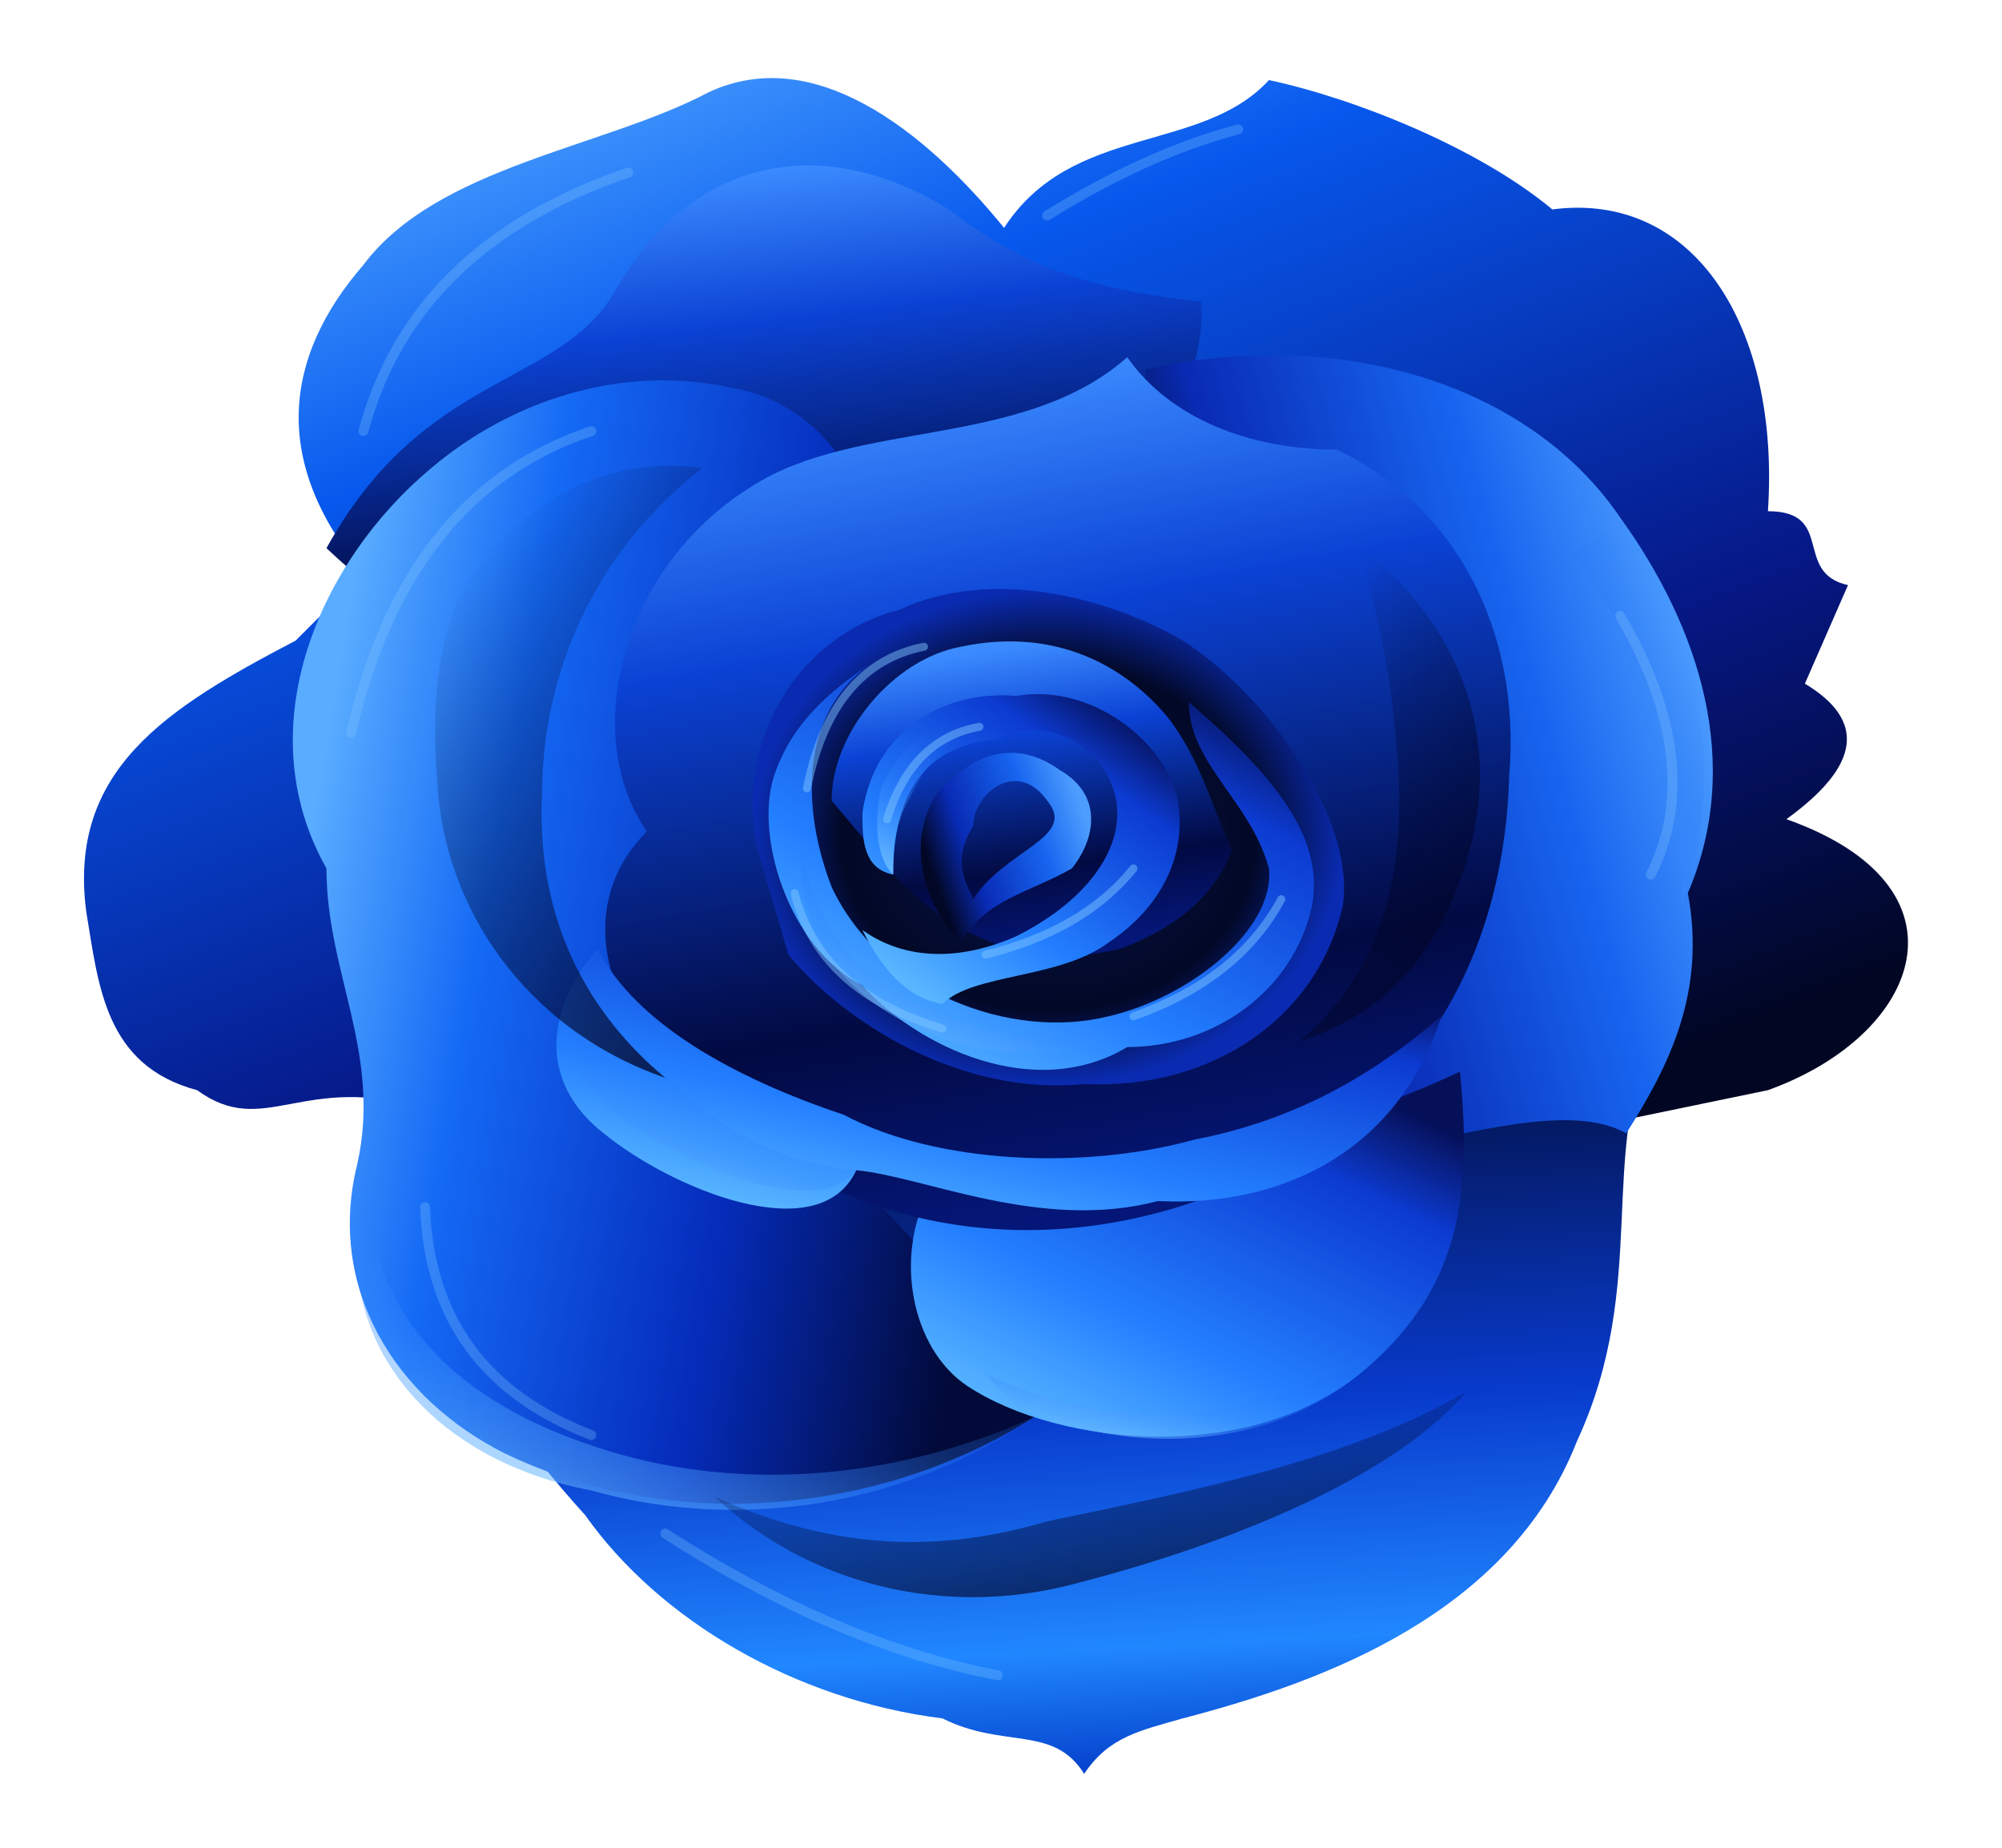
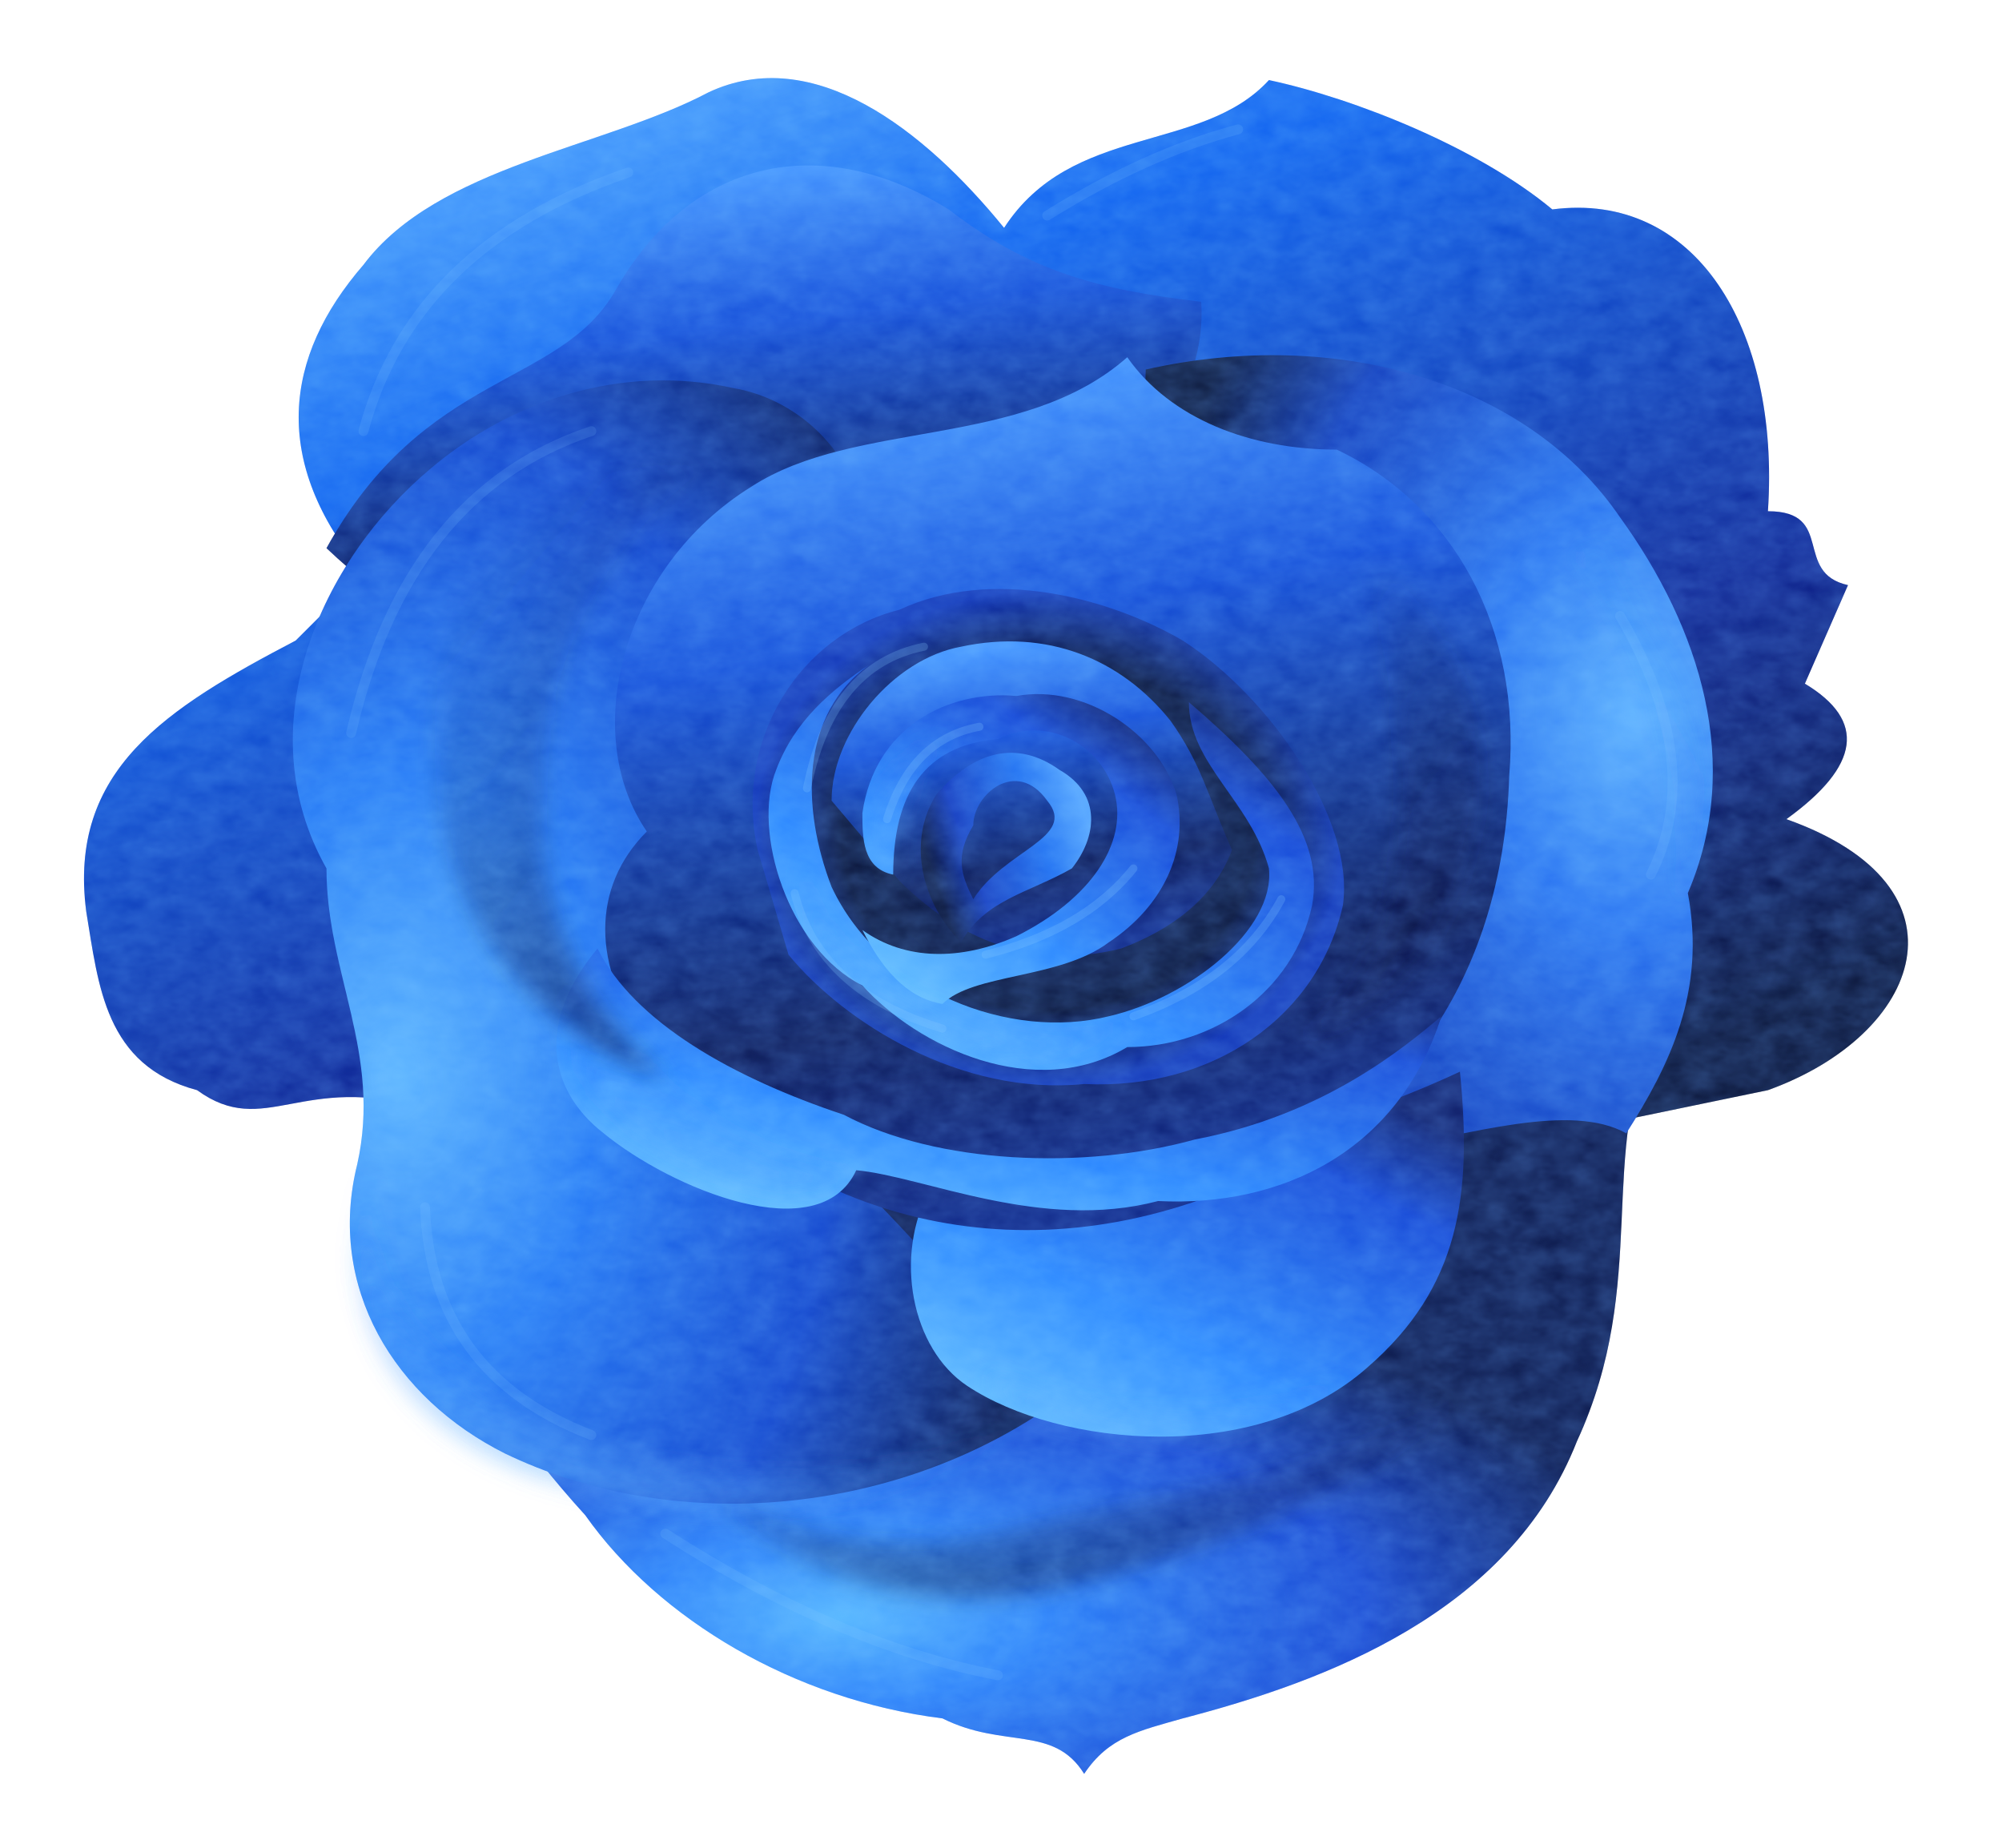
<svg xmlns="http://www.w3.org/2000/svg" viewBox="55 85 325 300" role="img" aria-label="正面から見た青薔薇">
  <defs>
    <linearGradient id="outer" x1=".18" y1=".05" x2=".8" y2=".98">
      <stop stop-color="#479dff" />
      <stop offset=".24" stop-color="#0758ed" />
      <stop offset=".68" stop-color="#061887" />
      <stop offset="1" stop-color="#010623" />
-     </linearGradient>
-     <linearGradient id="lower" x1=".38" y1=".06" x2=".46" y2="1">
-       <stop stop-color="#020729" />
-       <stop offset=".54" stop-color="#083bcd" />
-       <stop offset=".85" stop-color="#2087ff" />
-       <stop offset="1" stop-color="#0746cf" />
-     </linearGradient>
-     <linearGradient id="left" x1="0" y1=".48" x2=".93" y2=".72">
-       <stop stop-color="#59acff" />
-       <stop offset=".26" stop-color="#1469f5" />
-       <stop offset=".65" stop-color="#052cbb" />
-       <stop offset="1" stop-color="#020a39" />
    </linearGradient>
    <linearGradient id="right" x1="1" y1=".42" x2=".12" y2=".77">
      <stop stop-color="#4d9dff" />
      <stop offset=".31" stop-color="#1765ef" />
      <stop offset=".75" stop-color="#092bb5" />
      <stop offset="1" stop-color="#020725" />
    </linearGradient>
    <linearGradient id="fold" x1=".37" y1=".03" x2=".55" y2=".97">
      <stop stop-color="#3b8bff" />
      <stop offset=".29" stop-color="#0b42d4" />
      <stop offset=".74" stop-color="#020a42" />
      <stop offset="1" stop-color="#041677" />
    </linearGradient>
    <linearGradient id="rim" x1="0" y1="1" x2=".76" y2="0">
      <stop stop-color="#6dcbff" />
      <stop offset=".4" stop-color="#237fff" />
      <stop offset=".82" stop-color="#0c3bd1" />
      <stop offset="1" stop-color="#061059" />
    </linearGradient>
    <radialGradient id="heart">
      <stop stop-color="#06144d" />
      <stop offset=".7" stop-color="#020826" />
      <stop offset="1" stop-color="#0a2bb1" />
    </radialGradient>
    <linearGradient id="edge-light" x1="0" y1="1" x2=".55" y2=".15">
      <stop stop-color="#8ad6ff" stop-opacity=".7" />
      <stop offset=".48" stop-color="#368dff" stop-opacity=".35" />
      <stop offset="1" stop-color="#1761ed" stop-opacity="0" />
    </linearGradient>
    <linearGradient id="crease-shadow" x1=".24" y1=".1" x2=".71" y2="1">
      <stop stop-color="#010529" stop-opacity="0" />
      <stop offset="1" stop-color="#010529" stop-opacity=".76" />
    </linearGradient>
+     <filter id="petal-surface" x="-3%" y="-3%" width="106%" height="106%" color-interpolation-filters="sRGB">
+       <feTurbulence type="fractalNoise" baseFrequency=".21 .33" numOctaves="3" seed="21" result="grain" />
+       <feColorMatrix in="grain" type="matrix" values="0 0 0 0 .64  0 0 0 0 .80  0 0 0 0 1  .17 .17 .17 0 0" result="sheen" />
+       <feComposite in="sheen" in2="SourceAlpha" operator="in" result="surface" />
+       <feBlend in="SourceGraphic" in2="surface" mode="soft-light" />
+     </filter>
+     <radialGradient id="lower-reflection" cx=".36" cy=".83" r=".63" gradientTransform="translate(0 .26) scale(1 .66)">
+       <stop stop-color="#4eb1ff" />
+       <stop offset=".25" stop-color="#2478f9" />
+       <stop offset=".65" stop-color="#103ccd" />
+       <stop offset="1" stop-color="#030b39" />
+     </radialGradient>
+     <radialGradient id="left-reflection" cx=".14" cy=".62" r=".87">
+       <stop stop-color="#55afff" />
+       <stop offset=".31" stop-color="#1d70f4" />
+       <stop offset=".68" stop-color="#0939c7" />
+       <stop offset="1" stop-color="#020a38" />
+     </radialGradient>
+     <radialGradient id="right-reflection" cx=".86" cy=".45" r=".85">
+       <stop stop-color="#55aaff" />
+       <stop offset=".31" stop-color="#226bef" />
+       <stop offset=".74" stop-color="#0a32b6" />
+       <stop offset="1" stop-color="#020924" />
+     </radialGradient>
+     <filter id="soft-fold" x="-20%" y="-20%" width="140%" height="140%">
+       <feGaussianBlur stdDeviation="1.65" />
+     </filter>
  </defs>
-   <path fill="url(#outer)" d="M114 178C99 160 101 143 114 128C126 112 153 109 170 100C187 92 205 106 218 122C229 105 250 110 261 98C275 101 295 109 307 119C330 116 344 138 342 168C353 168 346 178 355 180L348 196Q363 205 345 218C376 229 367 253 342 262L313 268L124 265C104 259 98 270 87 262C72 258 71 245 69 233C66 210 82 200 103 189Z" />
-   <path fill="url(#lower)" d="M120 241C145 247 168 257 213 256C254 250 286 238 324 252C314 272 323 293 311 319C300 347 270 358 247 364C240 366 235 367 231 373C226 365 218 369 208 364C184 361 162 348 150 331C130 309 111 277 120 241Z" />
-   <path fill="url(#fold)" d="M108 174C124 145 146 148 155 132C167 111 188 106 209 119C222 129 233 132 250 134C251 149 240 161 225 179C198 207 146 210 108 174Z" />
-   <path fill="url(#right)" d="M241 145C272 138 303 147 318 169C331 187 338 209 329 230C332 246 326 258 319 269C310 264 294 269 278 272C254 266 250 238 255 210C254 187 240 164 241 145Z" />
-   <path fill="url(#left)" d="M108 226C95 203 107 176 125 161C138 150 156 144 174 148C186 150 196 161 195 173C168 194 162 230 177 256C187 274 210 287 223 315C198 331 164 334 137 321C119 312 108 294 113 274C117 256 108 243 108 226Z" />
-   <path fill="url(#rim)" d="M206 278C229 277 262 273 292 259C294 279 292 294 277 307C259 323 227 320 212 310C203 304 200 289 206 278Z" />
-   <path fill="url(#fold)" d="M160 220C149 204 156 177 177 164C194 153 221 158 238 143C245 153 258 158 272 158C291 167 302 187 300 211C299 245 281 269 252 279C215 293 180 280 160 254C151 242 151 229 160 220Z" />
-   <path fill="url(#rim)" d="M152 239C158 251 174 260 192 266C207 274 231 275 249 270C270 266 283 255 289 250C282 272 263 281 243 280C224 285 205 276 194 275C188 288 164 278 153 269C144 262 142 251 152 239Z" />
-   <path fill="url(#heart)" d="M178 223C174 205 185 188 201 184C216 177 235 182 247 189C261 198 275 218 273 232C269 250 252 262 231 261C211 263 192 251 183 240Z" />
-   <path fill="url(#rim)" d="M196 193C185 201 185 216 190 229C198 246 219 254 235 250C248 247 262 236 261 226C258 215 248 209 248 199C262 211 270 221 268 232C265 246 252 255 238 255C223 264 204 255 195 245C183 239 177 220 181 210C184 202 190 197 196 193Z" />
-   <path fill="url(#fold)" d="M190 215C190 204 200 192 211 190C225 187 237 192 245 202C250 209 251 214 255 223C252 231 245 236 237 239C221 243 209 236 201 228Z" />
-   <path fill="url(#rim)" d="M195 217C197 203 209 197 220 198C231 196 243 204 246 214C248 223 244 232 235 238C227 244 213 243 208 248C202 247 198 242 195 236C202 241 211 241 220 237C232 231 238 222 236 214C234 206 225 201 217 205C205 206 200 214 200 227C195 226 195 221 195 217Z" />
-   <path fill="url(#right)" d="M211 238C205 232 202 222 207 214C213 207 220 205 227 210C234 214 233 221 229 226C222 230 215 231 211 238ZM213 231C218 223 230 221 225 215C220 208 213 214 213 219C210 224 211 227 213 231Z" fill-rule="evenodd" />
-   <g fill="url(#edge-light)">
-     <path d="M115 273C113 296 127 312 152 320C173 327 199 326 223 315C203 329 176 334 151 327C125 322 112 304 113 287Z" />
-     <path d="M158 254C170 269 183 274 194 275C188 283 167 275 155 266C148 260 147 255 148 251Z" />
-     <path d="M215 308C240 320 267 315 282 300C274 315 252 322 231 317C224 316 219 313 215 308Z" />
-     <path d="M318 170C332 190 335 212 328 232C329 209 322 190 310 175Z" />
-     <path d="M185 221C187 238 198 248 215 252C224 255 233 253 238 250C230 258 215 257 204 252C191 246 184 236 185 221Z" />
-     <path d="M198 213C203 201 218 197 228 203C216 199 207 205 203 214C200 219 200 223 200 227C197 224 197 218 198 213Z" />
-   </g>
-   <g fill="url(#crease-shadow)">
-     <path d="M130 181C140 165 155 159 169 161C151 175 143 195 143 214C142 235 151 250 163 260C140 252 127 232 126 212C125 200 126 189 130 181Z" />
-     <path d="M275 173C293 187 299 206 293 225C288 241 279 250 266 254C279 243 283 228 282 210C281 195 279 185 275 173Z" />
-     <path d="M171 328C191 337 208 337 225 332C249 327 274 322 293 311C282 324 257 335 230 342C208 348 186 342 171 328Z" />
-   </g>
-   <g fill="none" stroke="#80c6ff" stroke-linecap="round">
-     <path opacity=".30" stroke-width="1.6" d="M114 155Q122 125 157 113M225 120Q241 110 256 106M112 204Q121 165 151 155M124 281Q125 308 151 318M318 185Q332 209 323 227M163 334Q191 352 217 357" />
-     <path opacity=".48" stroke-width="1.3" d="M186 213Q190 193 205 190M184 230Q188 246 208 252M239 250Q256 244 263 231M199 218Q203 205 214 203M215 240Q231 236 239 226" />
+   <g filter="url(#petal-surface)">
+     <path fill="url(#outer)" d="M114 178C99 160 101 143 114 128C126 112 153 109 170 100C187 92 205 106 218 122C229 105 250 110 261 98C275 101 295 109 307 119C330 116 344 138 342 168C353 168 346 178 355 180L348 196Q363 205 345 218C376 229 367 253 342 262L313 268L124 265C104 259 98 270 87 262C72 258 71 245 69 233C66 210 82 200 103 189Z" />
+     <path fill="url(#lower-reflection)" d="M120 241C145 247 168 257 213 256C254 250 286 238 324 252C314 272 323 293 311 319C300 347 270 358 247 364C240 366 235 367 231 373C226 365 218 369 208 364C184 361 162 348 150 331C130 309 111 277 120 241Z" />
+     <path fill="url(#fold)" d="M108 174C124 145 146 148 155 132C167 111 188 106 209 119C222 129 233 132 250 134C251 149 240 161 225 179C198 207 146 210 108 174Z" />
+     <path fill="url(#right-reflection)" d="M241 145C272 138 303 147 318 169C331 187 338 209 329 230C332 246 326 258 319 269C310 264 294 269 278 272C254 266 250 238 255 210C254 187 240 164 241 145Z" />
+     <path fill="url(#left-reflection)" d="M108 226C95 203 107 176 125 161C138 150 156 144 174 148C186 150 196 161 195 173C168 194 162 230 177 256C187 274 210 287 223 315C198 331 164 334 137 321C119 312 108 294 113 274C117 256 108 243 108 226Z" />
+     <path fill="url(#rim)" d="M206 278C229 277 262 273 292 259C294 279 292 294 277 307C259 323 227 320 212 310C203 304 200 289 206 278Z" />
+     <path fill="url(#fold)" d="M160 220C149 204 156 177 177 164C194 153 221 158 238 143C245 153 258 158 272 158C291 167 302 187 300 211C299 245 281 269 252 279C215 293 180 280 160 254C151 242 151 229 160 220Z" />
+     <path fill="url(#rim)" d="M152 239C158 251 174 260 192 266C207 274 231 275 249 270C270 266 283 255 289 250C282 272 263 281 243 280C224 285 205 276 194 275C188 288 164 278 153 269C144 262 142 251 152 239Z" />
+     <path fill="url(#heart)" d="M178 223C174 205 185 188 201 184C216 177 235 182 247 189C261 198 275 218 273 232C269 250 252 262 231 261C211 263 192 251 183 240Z" />
+     <path fill="url(#rim)" d="M196 193C185 201 185 216 190 229C198 246 219 254 235 250C248 247 262 236 261 226C258 215 248 209 248 199C262 211 270 221 268 232C265 246 252 255 238 255C223 264 204 255 195 245C183 239 177 220 181 210C184 202 190 197 196 193Z" />
+     <path fill="url(#fold)" d="M190 215C190 204 200 192 211 190C225 187 237 192 245 202C250 209 251 214 255 223C252 231 245 236 237 239C221 243 209 236 201 228Z" />
+     <path fill="url(#rim)" d="M195 217C197 203 209 197 220 198C231 196 243 204 246 214C248 223 244 232 235 238C227 244 213 243 208 248C202 247 198 242 195 236C202 241 211 241 220 237C232 231 238 222 236 214C234 206 225 201 217 205C205 206 200 214 200 227C195 226 195 221 195 217Z" />
+     <path fill="url(#right)" d="M211 238C205 232 202 222 207 214C213 207 220 205 227 210C234 214 233 221 229 226C222 230 215 231 211 238ZM213 231C218 223 230 221 225 215C220 208 213 214 213 219C210 224 211 227 213 231Z" fill-rule="evenodd" />
+     <g fill="url(#edge-light)" filter="url(#soft-fold)" opacity=".73">
+       <path d="M115 273C113 296 127 312 152 320C173 327 199 326 223 315C203 329 176 334 151 327C125 322 112 304 113 287Z" />
+       <path d="M158 254C170 269 183 274 194 275C188 283 167 275 155 266C148 260 147 255 148 251Z" />
+       <path d="M215 308C240 320 267 315 282 300C274 315 252 322 231 317C224 316 219 313 215 308Z" />
+       <path d="M318 170C332 190 335 212 328 232C329 209 322 190 310 175Z" />
+       <path d="M185 221C187 238 198 248 215 252C224 255 233 253 238 250C230 258 215 257 204 252C191 246 184 236 185 221Z" />
+       <path d="M198 213C203 201 218 197 228 203C216 199 207 205 203 214C200 219 200 223 200 227C197 224 197 218 198 213Z" />
+     </g>
+     <g fill="url(#crease-shadow)" filter="url(#soft-fold)" opacity=".78">
+       <path d="M130 181C140 165 155 159 169 161C151 175 143 195 143 214C142 235 151 250 163 260C140 252 127 232 126 212C125 200 126 189 130 181Z" />
+       <path d="M275 173C293 187 299 206 293 225C288 241 279 250 266 254C279 243 283 228 282 210C281 195 279 185 275 173Z" />
+       <path d="M171 328C191 337 208 337 225 332C249 327 274 322 293 311C282 324 257 335 230 342C208 348 186 342 171 328Z" />
+     </g>
+     <g fill="none" stroke="#80c6ff" stroke-linecap="round" opacity=".48">
+       <path opacity=".30" stroke-width="1.6" d="M114 155Q122 125 157 113M225 120Q241 110 256 106M112 204Q121 165 151 155M124 281Q125 308 151 318M318 185Q332 209 323 227M163 334Q191 352 217 357" />
+       <path opacity=".48" stroke-width="1.3" d="M186 213Q190 193 205 190M184 230Q188 246 208 252M239 250Q256 244 263 231M199 218Q203 205 214 203M215 240Q231 236 239 226" />
+     </g>
  </g>
</svg>
